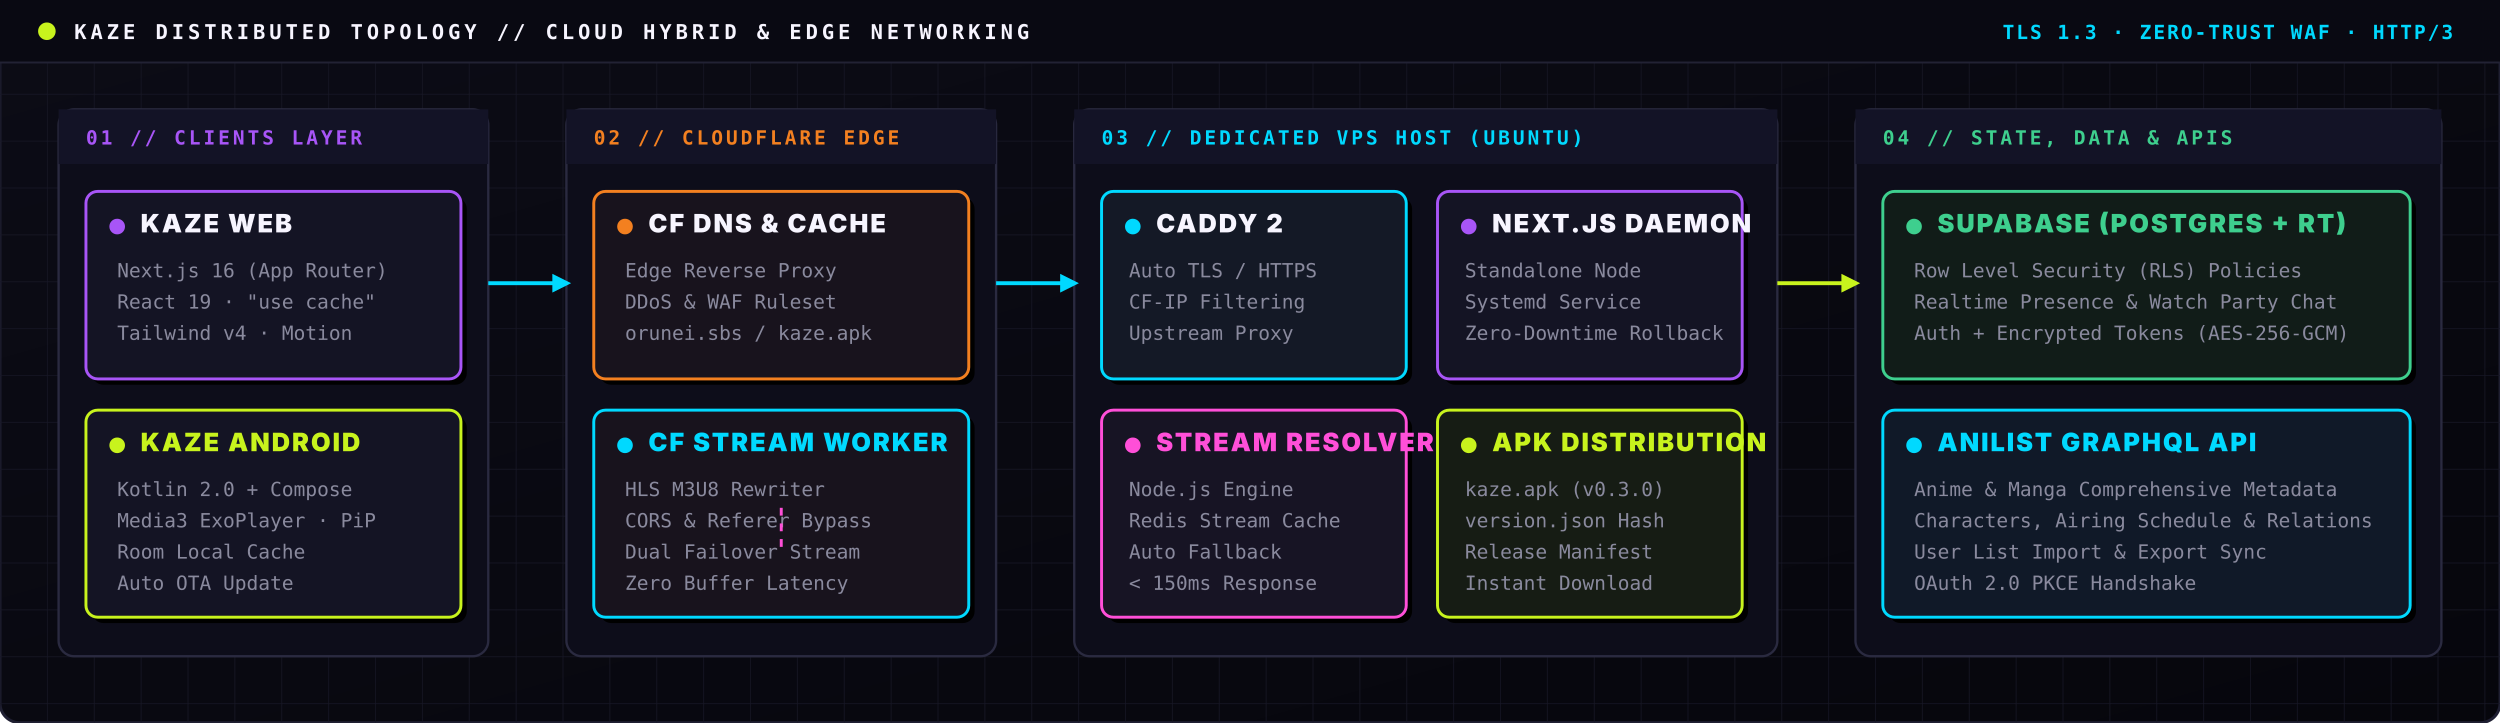
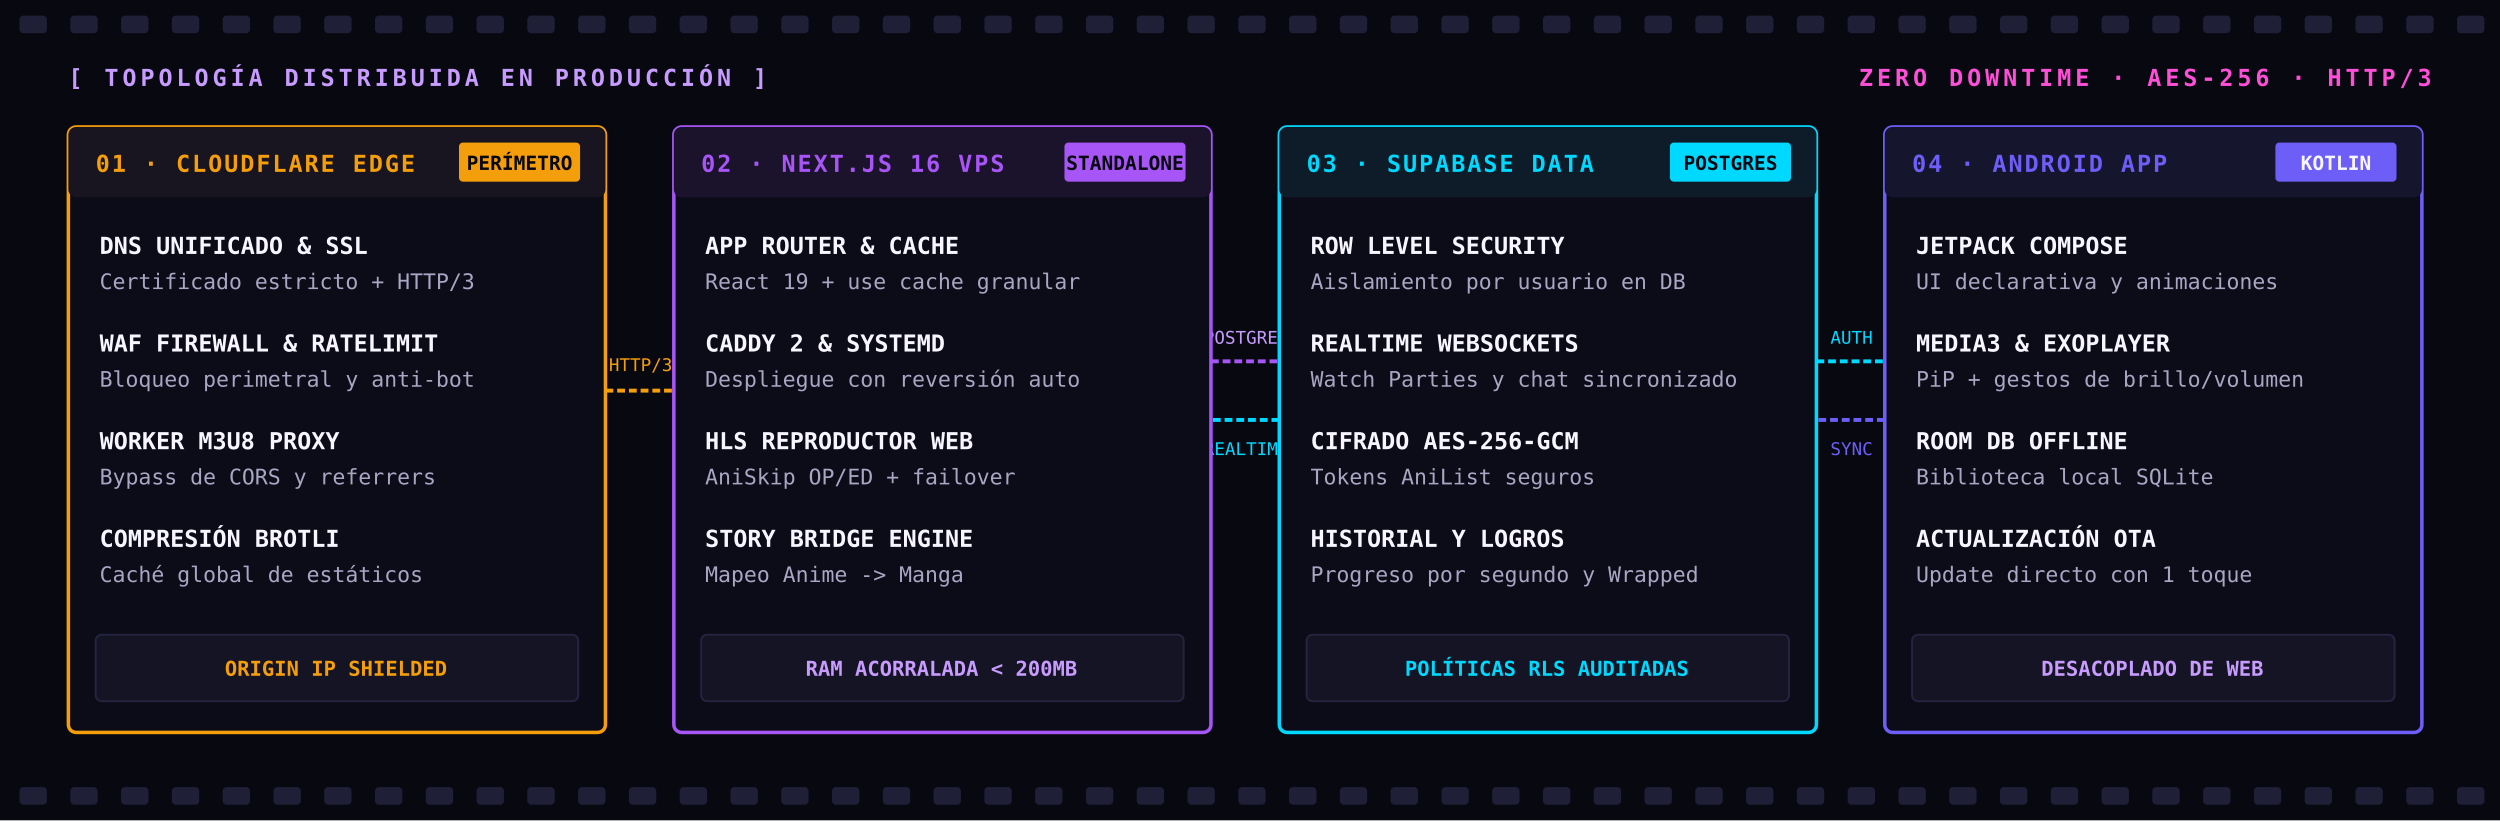
- <svg xmlns="http://www.w3.org/2000/svg" viewBox="0 0 1280 370" width="1280" height="370" fill="none">
-   <defs>
-     <linearGradient id="arch-bg-grad" x1="0%" y1="0%" x2="100%" y2="100%">
-       <stop offset="0%" stop-color="#0c0c16" />
-       <stop offset="100%" stop-color="#06060c" />
-     </linearGradient>
-     <pattern id="arch-grid" width="24" height="24" patternUnits="userSpaceOnUse">
-       <path d="M 24 0 L 0 0 0 24" fill="none" stroke="#181826" stroke-width="0.7" />
-     </pattern>
-     <marker id="arrow-cyan" viewBox="0 0 10 10" refX="6" refY="5" markerWidth="6" markerHeight="6" orient="auto-start-reverse">
-       <path d="M 0 1 L 8 5 L 0 9 z" fill="#00d9ff" />
-     </marker>
-     <marker id="arrow-lime" viewBox="0 0 10 10" refX="6" refY="5" markerWidth="6" markerHeight="6" orient="auto-start-reverse">
-       <path d="M 0 1 L 8 5 L 0 9 z" fill="#c8f31d" />
-     </marker>
-     <marker id="arrow-fuchsia" viewBox="0 0 10 10" refX="6" refY="5" markerWidth="6" markerHeight="6" orient="auto-start-reverse">
-       <path d="M 0 1 L 8 5 L 0 9 z" fill="#ff4fd8" />
-     </marker>
-   </defs>
-   <style>
-     .arch-mono { font-family: ui-monospace, SFMono-Regular, Menlo, Monaco, Consolas, monospace; font-weight: 800; }
-     .arch-sub { font-family: ui-monospace, SFMono-Regular, Menlo, Monaco, Consolas, monospace; font-weight: 500; font-size: 10px; fill: #8a8a9e; }
-     .box-title { font-family: ui-sans-serif, system-ui, -apple-system, BlinkMacSystemFont, "Segoe UI", sans-serif; font-weight: 900; font-size: 13px; letter-spacing: 1px; }
-   </style>
-   <rect width="1280" height="370" rx="10" fill="url(#arch-bg-grad)" stroke="#1f1f32" stroke-width="1.5" />
-   <rect width="1280" height="370" rx="10" fill="url(#arch-grid)" />
-   <rect x="0" y="0" width="1280" height="32" rx="10 10 0 0" fill="#090912" />
-   <line x1="0" y1="32" x2="1280" y2="32" stroke="#222234" stroke-width="1" />
-   <circle cx="24" cy="16" r="4.5" fill="#c8f31d" />
-   <text class="arch-mono" x="38" y="20" fill="#f7f5ff" font-size="10.5" letter-spacing="2">
-     KAZE DISTRIBUTED TOPOLOGY // CLOUD HYBRID &amp; EDGE NETWORKING
-   </text>
-   <text class="arch-mono" x="1256" y="20" fill="#00d9ff" font-size="10" text-anchor="end" letter-spacing="1">
-     TLS 1.3 · ZERO-TRUST WAF · HTTP/3
-   </text>
-   <g transform="translate(30, 56)">
-     <rect x="0" y="0" width="220" height="280" rx="8" fill="#0d0d1a" stroke="#2a2a40" stroke-width="1.2" />
-     <rect x="0" y="0" width="220" height="28" rx="8 8 0 0" fill="#131326" />
-     <text class="arch-mono" x="14" y="18" fill="#a855f7" font-size="10" letter-spacing="1.5">01 // CLIENTS LAYER</text>
-     <g transform="translate(14, 42)">
-       <rect x="3" y="3" width="192" height="96" rx="6" fill="#000000" />
-       <rect x="0" y="0" width="192" height="96" rx="6" fill="#141424" stroke="#a855f7" stroke-width="1.5" />
-       <circle cx="16" cy="18" r="4" fill="#a855f7" />
-       <text class="box-title" x="28" y="21" fill="#f7f5ff">KAZE WEB</text>
-       <text class="arch-sub" x="16" y="44">Next.js 16 (App Router)</text>
-       <text class="arch-sub" x="16" y="60">React 19 · "use cache"</text>
-       <text class="arch-sub" x="16" y="76" fill="#a855f7">Tailwind v4 · Motion</text>
-     </g>
-     <g transform="translate(14, 154)">
-       <rect x="3" y="3" width="192" height="106" rx="6" fill="#000000" />
-       <rect x="0" y="0" width="192" height="106" rx="6" fill="#141424" stroke="#c8f31d" stroke-width="1.5" />
-       <circle cx="16" cy="18" r="4" fill="#c8f31d" />
-       <text class="box-title" x="28" y="21" fill="#c8f31d">KAZE ANDROID</text>
-       <text class="arch-sub" x="16" y="44">Kotlin 2.0 + Compose</text>
-       <text class="arch-sub" x="16" y="60">Media3 ExoPlayer · PiP</text>
-       <text class="arch-sub" x="16" y="76">Room Local Cache</text>
-       <text class="arch-sub" x="16" y="92" fill="#c8f31d">Auto OTA Update</text>
-     </g>
+ <svg xmlns="http://www.w3.org/2000/svg" viewBox="0 0 1280 420" width="1280" height="420" role="img" aria-label="Arquitectura Distribuida de KAZE">
+   <rect width="1280" height="420" fill="#080810" />
+   <rect x="10" y="8" width="14" height="9" rx="2" fill="#201f38" />
+   <rect x="10" y="403" width="14" height="9" rx="2" fill="#201f38" />
+   <rect x="36" y="8" width="14" height="9" rx="2" fill="#201f38" />
+   <rect x="36" y="403" width="14" height="9" rx="2" fill="#201f38" />
+   <rect x="62" y="8" width="14" height="9" rx="2" fill="#201f38" />
+   <rect x="62" y="403" width="14" height="9" rx="2" fill="#201f38" />
+   <rect x="88" y="8" width="14" height="9" rx="2" fill="#201f38" />
+   <rect x="88" y="403" width="14" height="9" rx="2" fill="#201f38" />
+   <rect x="114" y="8" width="14" height="9" rx="2" fill="#201f38" />
+   <rect x="114" y="403" width="14" height="9" rx="2" fill="#201f38" />
+   <rect x="140" y="8" width="14" height="9" rx="2" fill="#201f38" />
+   <rect x="140" y="403" width="14" height="9" rx="2" fill="#201f38" />
+   <rect x="166" y="8" width="14" height="9" rx="2" fill="#201f38" />
+   <rect x="166" y="403" width="14" height="9" rx="2" fill="#201f38" />
+   <rect x="192" y="8" width="14" height="9" rx="2" fill="#201f38" />
+   <rect x="192" y="403" width="14" height="9" rx="2" fill="#201f38" />
+   <rect x="218" y="8" width="14" height="9" rx="2" fill="#201f38" />
+   <rect x="218" y="403" width="14" height="9" rx="2" fill="#201f38" />
+   <rect x="244" y="8" width="14" height="9" rx="2" fill="#201f38" />
+   <rect x="244" y="403" width="14" height="9" rx="2" fill="#201f38" />
+   <rect x="270" y="8" width="14" height="9" rx="2" fill="#201f38" />
+   <rect x="270" y="403" width="14" height="9" rx="2" fill="#201f38" />
+   <rect x="296" y="8" width="14" height="9" rx="2" fill="#201f38" />
+   <rect x="296" y="403" width="14" height="9" rx="2" fill="#201f38" />
+   <rect x="322" y="8" width="14" height="9" rx="2" fill="#201f38" />
+   <rect x="322" y="403" width="14" height="9" rx="2" fill="#201f38" />
+   <rect x="348" y="8" width="14" height="9" rx="2" fill="#201f38" />
+   <rect x="348" y="403" width="14" height="9" rx="2" fill="#201f38" />
+   <rect x="374" y="8" width="14" height="9" rx="2" fill="#201f38" />
+   <rect x="374" y="403" width="14" height="9" rx="2" fill="#201f38" />
+   <rect x="400" y="8" width="14" height="9" rx="2" fill="#201f38" />
+   <rect x="400" y="403" width="14" height="9" rx="2" fill="#201f38" />
+   <rect x="426" y="8" width="14" height="9" rx="2" fill="#201f38" />
+   <rect x="426" y="403" width="14" height="9" rx="2" fill="#201f38" />
+   <rect x="452" y="8" width="14" height="9" rx="2" fill="#201f38" />
+   <rect x="452" y="403" width="14" height="9" rx="2" fill="#201f38" />
+   <rect x="478" y="8" width="14" height="9" rx="2" fill="#201f38" />
+   <rect x="478" y="403" width="14" height="9" rx="2" fill="#201f38" />
+   <rect x="504" y="8" width="14" height="9" rx="2" fill="#201f38" />
+   <rect x="504" y="403" width="14" height="9" rx="2" fill="#201f38" />
+   <rect x="530" y="8" width="14" height="9" rx="2" fill="#201f38" />
+   <rect x="530" y="403" width="14" height="9" rx="2" fill="#201f38" />
+   <rect x="556" y="8" width="14" height="9" rx="2" fill="#201f38" />
+   <rect x="556" y="403" width="14" height="9" rx="2" fill="#201f38" />
+   <rect x="582" y="8" width="14" height="9" rx="2" fill="#201f38" />
+   <rect x="582" y="403" width="14" height="9" rx="2" fill="#201f38" />
+   <rect x="608" y="8" width="14" height="9" rx="2" fill="#201f38" />
+   <rect x="608" y="403" width="14" height="9" rx="2" fill="#201f38" />
+   <rect x="634" y="8" width="14" height="9" rx="2" fill="#201f38" />
+   <rect x="634" y="403" width="14" height="9" rx="2" fill="#201f38" />
+   <rect x="660" y="8" width="14" height="9" rx="2" fill="#201f38" />
+   <rect x="660" y="403" width="14" height="9" rx="2" fill="#201f38" />
+   <rect x="686" y="8" width="14" height="9" rx="2" fill="#201f38" />
+   <rect x="686" y="403" width="14" height="9" rx="2" fill="#201f38" />
+   <rect x="712" y="8" width="14" height="9" rx="2" fill="#201f38" />
+   <rect x="712" y="403" width="14" height="9" rx="2" fill="#201f38" />
+   <rect x="738" y="8" width="14" height="9" rx="2" fill="#201f38" />
+   <rect x="738" y="403" width="14" height="9" rx="2" fill="#201f38" />
+   <rect x="764" y="8" width="14" height="9" rx="2" fill="#201f38" />
+   <rect x="764" y="403" width="14" height="9" rx="2" fill="#201f38" />
+   <rect x="790" y="8" width="14" height="9" rx="2" fill="#201f38" />
+   <rect x="790" y="403" width="14" height="9" rx="2" fill="#201f38" />
+   <rect x="816" y="8" width="14" height="9" rx="2" fill="#201f38" />
+   <rect x="816" y="403" width="14" height="9" rx="2" fill="#201f38" />
+   <rect x="842" y="8" width="14" height="9" rx="2" fill="#201f38" />
+   <rect x="842" y="403" width="14" height="9" rx="2" fill="#201f38" />
+   <rect x="868" y="8" width="14" height="9" rx="2" fill="#201f38" />
+   <rect x="868" y="403" width="14" height="9" rx="2" fill="#201f38" />
+   <rect x="894" y="8" width="14" height="9" rx="2" fill="#201f38" />
+   <rect x="894" y="403" width="14" height="9" rx="2" fill="#201f38" />
+   <rect x="920" y="8" width="14" height="9" rx="2" fill="#201f38" />
+   <rect x="920" y="403" width="14" height="9" rx="2" fill="#201f38" />
+   <rect x="946" y="8" width="14" height="9" rx="2" fill="#201f38" />
+   <rect x="946" y="403" width="14" height="9" rx="2" fill="#201f38" />
+   <rect x="972" y="8" width="14" height="9" rx="2" fill="#201f38" />
+   <rect x="972" y="403" width="14" height="9" rx="2" fill="#201f38" />
+   <rect x="998" y="8" width="14" height="9" rx="2" fill="#201f38" />
+   <rect x="998" y="403" width="14" height="9" rx="2" fill="#201f38" />
+   <rect x="1024" y="8" width="14" height="9" rx="2" fill="#201f38" />
+   <rect x="1024" y="403" width="14" height="9" rx="2" fill="#201f38" />
+   <rect x="1050" y="8" width="14" height="9" rx="2" fill="#201f38" />
+   <rect x="1050" y="403" width="14" height="9" rx="2" fill="#201f38" />
+   <rect x="1076" y="8" width="14" height="9" rx="2" fill="#201f38" />
+   <rect x="1076" y="403" width="14" height="9" rx="2" fill="#201f38" />
+   <rect x="1102" y="8" width="14" height="9" rx="2" fill="#201f38" />
+   <rect x="1102" y="403" width="14" height="9" rx="2" fill="#201f38" />
+   <rect x="1128" y="8" width="14" height="9" rx="2" fill="#201f38" />
+   <rect x="1128" y="403" width="14" height="9" rx="2" fill="#201f38" />
+   <rect x="1154" y="8" width="14" height="9" rx="2" fill="#201f38" />
+   <rect x="1154" y="403" width="14" height="9" rx="2" fill="#201f38" />
+   <rect x="1180" y="8" width="14" height="9" rx="2" fill="#201f38" />
+   <rect x="1180" y="403" width="14" height="9" rx="2" fill="#201f38" />
+   <rect x="1206" y="8" width="14" height="9" rx="2" fill="#201f38" />
+   <rect x="1206" y="403" width="14" height="9" rx="2" fill="#201f38" />
+   <rect x="1232" y="8" width="14" height="9" rx="2" fill="#201f38" />
+   <rect x="1232" y="403" width="14" height="9" rx="2" fill="#201f38" />
+   <rect x="1258" y="8" width="14" height="9" rx="2" fill="#201f38" />
+   <rect x="1258" y="403" width="14" height="9" rx="2" fill="#201f38" />
+   <text x="35" y="44" font-family="ui-monospace, 'JetBrains Mono', 'Cascadia Mono', Consolas, monospace" font-size="12" font-weight="700" fill="#c89bff" letter-spacing="2">[ TOPOLOGÍA DISTRIBUIDA EN PRODUCCIÓN ]</text>
+   <text x="1245" y="44" text-anchor="end" font-family="ui-monospace, 'JetBrains Mono', 'Cascadia Mono', Consolas, monospace" font-size="12" font-weight="700" fill="#ff4fd8" letter-spacing="2">ZERO DOWNTIME · AES-256 · HTTP/3</text>
+   <path d="M310 200 L345 200" stroke="#f59e0b" stroke-width="2" stroke-dasharray="4 2" />
+   <polygon points="345,196 353,200 345,204" fill="#f59e0b" />
+   <text x="328" y="190" text-anchor="middle" font-family="ui-monospace, monospace" font-size="9" fill="#f59e0b">HTTP/3</text>
+   <path d="M620 185 L655 185" stroke="#a855f7" stroke-width="2" stroke-dasharray="4 2" />
+   <polygon points="655,181 663,185 655,189" fill="#a855f7" />
+   <path d="M655 215 L620 215" stroke="#00d9ff" stroke-width="2" stroke-dasharray="4 2" />
+   <polygon points="620,211 612,215 620,219" fill="#00d9ff" />
+   <text x="638" y="176" text-anchor="middle" font-family="ui-monospace, monospace" font-size="9" fill="#c89bff">POSTGRES</text>
+   <text x="638" y="233" text-anchor="middle" font-family="ui-monospace, monospace" font-size="9" fill="#00d9ff">REALTIME</text>
+   <path d="M930 185 L965 185" stroke="#00d9ff" stroke-width="2" stroke-dasharray="4 2" />
+   <polygon points="965,181 973,185 965,189" fill="#00d9ff" />
+   <path d="M965 215 L930 215" stroke="#6d5ef8" stroke-width="2" stroke-dasharray="4 2" />
+   <polygon points="930,211 922,215 930,219" fill="#6d5ef8" />
+   <text x="948" y="176" text-anchor="middle" font-family="ui-monospace, monospace" font-size="9" fill="#00d9ff">AUTH</text>
+   <text x="948" y="233" text-anchor="middle" font-family="ui-monospace, monospace" font-size="9" fill="#6d5ef8">SYNC</text>
+   <g transform="translate(35 65)">
+     <rect width="275" height="310" rx="4" fill="#0c0c18" stroke="#f59e0b" stroke-width="1.8" />
+     <rect x="0" y="0" width="275" height="36" fill="#181520" rx="4" />
+     <text x="14" y="23" font-family="ui-monospace, monospace" font-size="12" font-weight="800" fill="#f59e0b" letter-spacing="1">01 · CLOUDFLARE EDGE</text>
+     <rect x="200" y="8" width="62" height="20" fill="#f59e0b" rx="2" />
+     <text x="231" y="22" text-anchor="middle" font-family="ui-monospace, monospace" font-size="10" font-weight="800" fill="#080810">PERÍMETRO</text>
+     <text x="16" y="65" font-family="ui-monospace, monospace" font-size="12" font-weight="700" fill="#f7f5ff">DNS UNIFICADO &amp; SSL</text>
+     <text x="16" y="83" font-family="ui-monospace, monospace" font-size="11" fill="#a9a6c4">Certificado estricto + HTTP/3</text>
+     <text x="16" y="115" font-family="ui-monospace, monospace" font-size="12" font-weight="700" fill="#f7f5ff">WAF FIREWALL &amp; RATELIMIT</text>
+     <text x="16" y="133" font-family="ui-monospace, monospace" font-size="11" fill="#a9a6c4">Bloqueo perimetral y anti-bot</text>
+     <text x="16" y="165" font-family="ui-monospace, monospace" font-size="12" font-weight="700" fill="#f7f5ff">WORKER M3U8 PROXY</text>
+     <text x="16" y="183" font-family="ui-monospace, monospace" font-size="11" fill="#a9a6c4">Bypass de CORS y referrers</text>
+     <text x="16" y="215" font-family="ui-monospace, monospace" font-size="12" font-weight="700" fill="#f7f5ff">COMPRESIÓN BROTLI</text>
+     <text x="16" y="233" font-family="ui-monospace, monospace" font-size="11" fill="#a9a6c4">Caché global de estáticos</text>
+     <rect x="14" y="260" width="247" height="34" fill="#141424" stroke="#252440" rx="3" />
+     <text x="137" y="281" text-anchor="middle" font-family="ui-monospace, monospace" font-size="10.5" font-weight="700" fill="#f59e0b">ORIGIN IP SHIELDED</text>
  </g>
-   <g transform="translate(290, 56)">
-     <rect x="0" y="0" width="220" height="280" rx="8" fill="#0d0d1a" stroke="#2a2a40" stroke-width="1.2" />
-     <rect x="0" y="0" width="220" height="28" rx="8 8 0 0" fill="#131326" />
-     <text class="arch-mono" x="14" y="18" fill="#f38020" font-size="10" letter-spacing="1.5">02 // CLOUDFLARE EDGE</text>
-     <g transform="translate(14, 42)">
-       <rect x="3" y="3" width="192" height="96" rx="6" fill="#000000" />
-       <rect x="0" y="0" width="192" height="96" rx="6" fill="#18131d" stroke="#f38020" stroke-width="1.5" />
-       <circle cx="16" cy="18" r="4" fill="#f38020" />
-       <text class="box-title" x="28" y="21" fill="#f7f5ff">CF DNS &amp; CACHE</text>
-       <text class="arch-sub" x="16" y="44">Edge Reverse Proxy</text>
-       <text class="arch-sub" x="16" y="60">DDoS &amp; WAF Ruleset</text>
-       <text class="arch-sub" x="16" y="76" fill="#f38020">orunei.sbs / kaze.apk</text>
-     </g>
-     <g transform="translate(14, 154)">
-       <rect x="3" y="3" width="192" height="106" rx="6" fill="#000000" />
-       <rect x="0" y="0" width="192" height="106" rx="6" fill="#18131d" stroke="#00d9ff" stroke-width="1.5" />
-       <circle cx="16" cy="18" r="4" fill="#00d9ff" />
-       <text class="box-title" x="28" y="21" fill="#00d9ff">CF STREAM WORKER</text>
-       <text class="arch-sub" x="16" y="44">HLS M3U8 Rewriter</text>
-       <text class="arch-sub" x="16" y="60">CORS &amp; Referer Bypass</text>
-       <text class="arch-sub" x="16" y="76">Dual Failover Stream</text>
-       <text class="arch-sub" x="16" y="92" fill="#00d9ff">Zero Buffer Latency</text>
-     </g>
+   <g transform="translate(345 65)">
+     <rect width="275" height="310" rx="4" fill="#0c0c18" stroke="#a855f7" stroke-width="1.8" />
+     <rect x="0" y="0" width="275" height="36" fill="#1b122c" rx="4" />
+     <text x="14" y="23" font-family="ui-monospace, monospace" font-size="12" font-weight="800" fill="#a855f7" letter-spacing="1">02 · NEXT.JS 16 VPS</text>
+     <rect x="200" y="8" width="62" height="20" fill="#a855f7" rx="2" />
+     <text x="231" y="22" text-anchor="middle" font-family="ui-monospace, monospace" font-size="10" font-weight="800" fill="#080810">STANDALONE</text>
+     <text x="16" y="65" font-family="ui-monospace, monospace" font-size="12" font-weight="700" fill="#f7f5ff">APP ROUTER &amp; CACHE</text>
+     <text x="16" y="83" font-family="ui-monospace, monospace" font-size="11" fill="#a9a6c4">React 19 + use cache granular</text>
+     <text x="16" y="115" font-family="ui-monospace, monospace" font-size="12" font-weight="700" fill="#f7f5ff">CADDY 2 &amp; SYSTEMD</text>
+     <text x="16" y="133" font-family="ui-monospace, monospace" font-size="11" fill="#a9a6c4">Despliegue con reversión auto</text>
+     <text x="16" y="165" font-family="ui-monospace, monospace" font-size="12" font-weight="700" fill="#f7f5ff">HLS REPRODUCTOR WEB</text>
+     <text x="16" y="183" font-family="ui-monospace, monospace" font-size="11" fill="#a9a6c4">AniSkip OP/ED + failover</text>
+     <text x="16" y="215" font-family="ui-monospace, monospace" font-size="12" font-weight="700" fill="#f7f5ff">STORY BRIDGE ENGINE</text>
+     <text x="16" y="233" font-family="ui-monospace, monospace" font-size="11" fill="#a9a6c4">Mapeo Anime -&gt; Manga</text>
+     <rect x="14" y="260" width="247" height="34" fill="#141424" stroke="#252440" rx="3" />
+     <text x="137" y="281" text-anchor="middle" font-family="ui-monospace, monospace" font-size="10.5" font-weight="700" fill="#c89bff">RAM ACORRALADA &lt; 200MB</text>
  </g>
-   <g transform="translate(550, 56)">
-     <rect x="0" y="0" width="360" height="280" rx="8" fill="#0d0d1a" stroke="#2a2a40" stroke-width="1.2" />
-     <rect x="0" y="0" width="360" height="28" rx="8 8 0 0" fill="#131326" />
-     <text class="arch-mono" x="14" y="18" fill="#00d9ff" font-size="10" letter-spacing="1.5">03 // DEDICATED VPS HOST (UBUNTU)</text>
-     <g transform="translate(14, 42)">
-       <rect x="3" y="3" width="156" height="96" rx="6" fill="#000000" />
-       <rect x="0" y="0" width="156" height="96" rx="6" fill="#141926" stroke="#00d9ff" stroke-width="1.5" />
-       <circle cx="16" cy="18" r="4" fill="#00d9ff" />
-       <text class="box-title" x="28" y="21" fill="#f7f5ff">CADDY 2</text>
-       <text class="arch-sub" x="14" y="44">Auto TLS / HTTPS</text>
-       <text class="arch-sub" x="14" y="60">CF-IP Filtering</text>
-       <text class="arch-sub" x="14" y="76" fill="#00d9ff">Upstream Proxy</text>
-     </g>
-     <g transform="translate(186, 42)">
-       <rect x="3" y="3" width="156" height="96" rx="6" fill="#000000" />
-       <rect x="0" y="0" width="156" height="96" rx="6" fill="#141424" stroke="#a855f7" stroke-width="1.5" />
-       <circle cx="16" cy="18" r="4" fill="#a855f7" />
-       <text class="box-title" x="28" y="21" fill="#f7f5ff">NEXT.JS DAEMON</text>
-       <text class="arch-sub" x="14" y="44">Standalone Node</text>
-       <text class="arch-sub" x="14" y="60">Systemd Service</text>
-       <text class="arch-sub" x="14" y="76" fill="#a855f7">Zero-Downtime Rollback</text>
-     </g>
-     <g transform="translate(14, 154)">
-       <rect x="3" y="3" width="156" height="106" rx="6" fill="#000000" />
-       <rect x="0" y="0" width="156" height="106" rx="6" fill="#171424" stroke="#ff4fd8" stroke-width="1.5" />
-       <circle cx="16" cy="18" r="4" fill="#ff4fd8" />
-       <text class="box-title" x="28" y="21" fill="#ff4fd8">STREAM RESOLVER</text>
-       <text class="arch-sub" x="14" y="44">Node.js Engine</text>
-       <text class="arch-sub" x="14" y="60">Redis Stream Cache</text>
-       <text class="arch-sub" x="14" y="76">Auto Fallback</text>
-       <text class="arch-sub" x="14" y="92" fill="#ff4fd8">&lt; 150ms Response</text>
-     </g>
-     <g transform="translate(186, 154)">
-       <rect x="3" y="3" width="156" height="106" rx="6" fill="#000000" />
-       <rect x="0" y="0" width="156" height="106" rx="6" fill="#161c14" stroke="#c8f31d" stroke-width="1.5" />
-       <circle cx="16" cy="18" r="4" fill="#c8f31d" />
-       <text class="box-title" x="28" y="21" fill="#c8f31d">APK DISTRIBUTION</text>
-       <text class="arch-sub" x="14" y="44">kaze.apk (v0.3.0)</text>
-       <text class="arch-sub" x="14" y="60">version.json Hash</text>
-       <text class="arch-sub" x="14" y="76">Release Manifest</text>
-       <text class="arch-sub" x="14" y="92" fill="#c8f31d">Instant Download</text>
-     </g>
+   <g transform="translate(655 65)">
+     <rect width="275" height="310" rx="4" fill="#0c0c18" stroke="#00d9ff" stroke-width="1.8" />
+     <rect x="0" y="0" width="275" height="36" fill="#0e1b28" rx="4" />
+     <text x="14" y="23" font-family="ui-monospace, monospace" font-size="12" font-weight="800" fill="#00d9ff" letter-spacing="1">03 · SUPABASE DATA</text>
+     <rect x="200" y="8" width="62" height="20" fill="#00d9ff" rx="2" />
+     <text x="231" y="22" text-anchor="middle" font-family="ui-monospace, monospace" font-size="10" font-weight="800" fill="#080810">POSTGRES</text>
+     <text x="16" y="65" font-family="ui-monospace, monospace" font-size="12" font-weight="700" fill="#f7f5ff">ROW LEVEL SECURITY</text>
+     <text x="16" y="83" font-family="ui-monospace, monospace" font-size="11" fill="#a9a6c4">Aislamiento por usuario en DB</text>
+     <text x="16" y="115" font-family="ui-monospace, monospace" font-size="12" font-weight="700" fill="#f7f5ff">REALTIME WEBSOCKETS</text>
+     <text x="16" y="133" font-family="ui-monospace, monospace" font-size="11" fill="#a9a6c4">Watch Parties y chat sincronizado</text>
+     <text x="16" y="165" font-family="ui-monospace, monospace" font-size="12" font-weight="700" fill="#f7f5ff">CIFRADO AES-256-GCM</text>
+     <text x="16" y="183" font-family="ui-monospace, monospace" font-size="11" fill="#a9a6c4">Tokens AniList seguros</text>
+     <text x="16" y="215" font-family="ui-monospace, monospace" font-size="12" font-weight="700" fill="#f7f5ff">HISTORIAL Y LOGROS</text>
+     <text x="16" y="233" font-family="ui-monospace, monospace" font-size="11" fill="#a9a6c4">Progreso por segundo y Wrapped</text>
+     <rect x="14" y="260" width="247" height="34" fill="#141424" stroke="#252440" rx="3" />
+     <text x="137" y="281" text-anchor="middle" font-family="ui-monospace, monospace" font-size="10.5" font-weight="700" fill="#00d9ff">POLÍTICAS RLS AUDITADAS</text>
  </g>
-   <g transform="translate(950, 56)">
-     <rect x="0" y="0" width="300" height="280" rx="8" fill="#0d0d1a" stroke="#2a2a40" stroke-width="1.2" />
-     <rect x="0" y="0" width="300" height="28" rx="8 8 0 0" fill="#131326" />
-     <text class="arch-mono" x="14" y="18" fill="#3ecf8e" font-size="10" letter-spacing="1.5">04 // STATE, DATA &amp; APIS</text>
-     <g transform="translate(14, 42)">
-       <rect x="3" y="3" width="270" height="96" rx="6" fill="#000000" />
-       <rect x="0" y="0" width="270" height="96" rx="6" fill="#111c18" stroke="#3ecf8e" stroke-width="1.5" />
-       <circle cx="16" cy="18" r="4" fill="#3ecf8e" />
-       <text class="box-title" x="28" y="21" fill="#3ecf8e">SUPABASE (POSTGRES + RT)</text>
-       <text class="arch-sub" x="16" y="44">Row Level Security (RLS) Policies</text>
-       <text class="arch-sub" x="16" y="60">Realtime Presence &amp; Watch Party Chat</text>
-       <text class="arch-sub" x="16" y="76" fill="#3ecf8e">Auth + Encrypted Tokens (AES-256-GCM)</text>
-     </g>
-     <g transform="translate(14, 154)">
-       <rect x="3" y="3" width="270" height="106" rx="6" fill="#000000" />
-       <rect x="0" y="0" width="270" height="106" rx="6" fill="#101928" stroke="#00d9ff" stroke-width="1.5" />
-       <circle cx="16" cy="18" r="4" fill="#00d9ff" />
-       <text class="box-title" x="28" y="21" fill="#00d9ff">ANILIST GRAPHQL API</text>
-       <text class="arch-sub" x="16" y="44">Anime &amp; Manga Comprehensive Metadata</text>
-       <text class="arch-sub" x="16" y="60">Characters, Airing Schedule &amp; Relations</text>
-       <text class="arch-sub" x="16" y="76">User List Import &amp; Export Sync</text>
-       <text class="arch-sub" x="16" y="92" fill="#00d9ff">OAuth 2.0 PKCE Handshake</text>
-     </g>
+   <g transform="translate(965 65)">
+     <rect width="275" height="310" rx="4" fill="#0c0c18" stroke="#6d5ef8" stroke-width="1.8" />
+     <rect x="0" y="0" width="275" height="36" fill="#16152e" rx="4" />
+     <text x="14" y="23" font-family="ui-monospace, monospace" font-size="12" font-weight="800" fill="#6d5ef8" letter-spacing="1">04 · ANDROID APP</text>
+     <rect x="200" y="8" width="62" height="20" fill="#6d5ef8" rx="2" />
+     <text x="231" y="22" text-anchor="middle" font-family="ui-monospace, monospace" font-size="10" font-weight="800" fill="#f7f5ff">KOTLIN</text>
+     <text x="16" y="65" font-family="ui-monospace, monospace" font-size="12" font-weight="700" fill="#f7f5ff">JETPACK COMPOSE</text>
+     <text x="16" y="83" font-family="ui-monospace, monospace" font-size="11" fill="#a9a6c4">UI declarativa y animaciones</text>
+     <text x="16" y="115" font-family="ui-monospace, monospace" font-size="12" font-weight="700" fill="#f7f5ff">MEDIA3 &amp; EXOPLAYER</text>
+     <text x="16" y="133" font-family="ui-monospace, monospace" font-size="11" fill="#a9a6c4">PiP + gestos de brillo/volumen</text>
+     <text x="16" y="165" font-family="ui-monospace, monospace" font-size="12" font-weight="700" fill="#f7f5ff">ROOM DB OFFLINE</text>
+     <text x="16" y="183" font-family="ui-monospace, monospace" font-size="11" fill="#a9a6c4">Biblioteca local SQLite</text>
+     <text x="16" y="215" font-family="ui-monospace, monospace" font-size="12" font-weight="700" fill="#f7f5ff">ACTUALIZACIÓN OTA</text>
+     <text x="16" y="233" font-family="ui-monospace, monospace" font-size="11" fill="#a9a6c4">Update directo con 1 toque</text>
+     <rect x="14" y="260" width="247" height="34" fill="#141424" stroke="#252440" rx="3" />
+     <text x="137" y="281" text-anchor="middle" font-family="ui-monospace, monospace" font-size="10.5" font-weight="700" fill="#c89bff">DESACOPLADO DE WEB</text>
  </g>
-   <line x1="250" y1="145" x2="290" y2="145" stroke="#00d9ff" stroke-width="2" marker-end="url(#arrow-cyan)" />
-   <line x1="510" y1="145" x2="550" y2="145" stroke="#00d9ff" stroke-width="2" marker-end="url(#arrow-cyan)" />
-   <line x1="910" y1="145" x2="950" y2="145" stroke="#c8f31d" stroke-width="2" marker-end="url(#arrow-lime)" />
-   <line x1="400" y1="260" x2="400" y2="280" stroke="#ff4fd8" stroke-width="1.5" stroke-dasharray="4 4" />
</svg>
